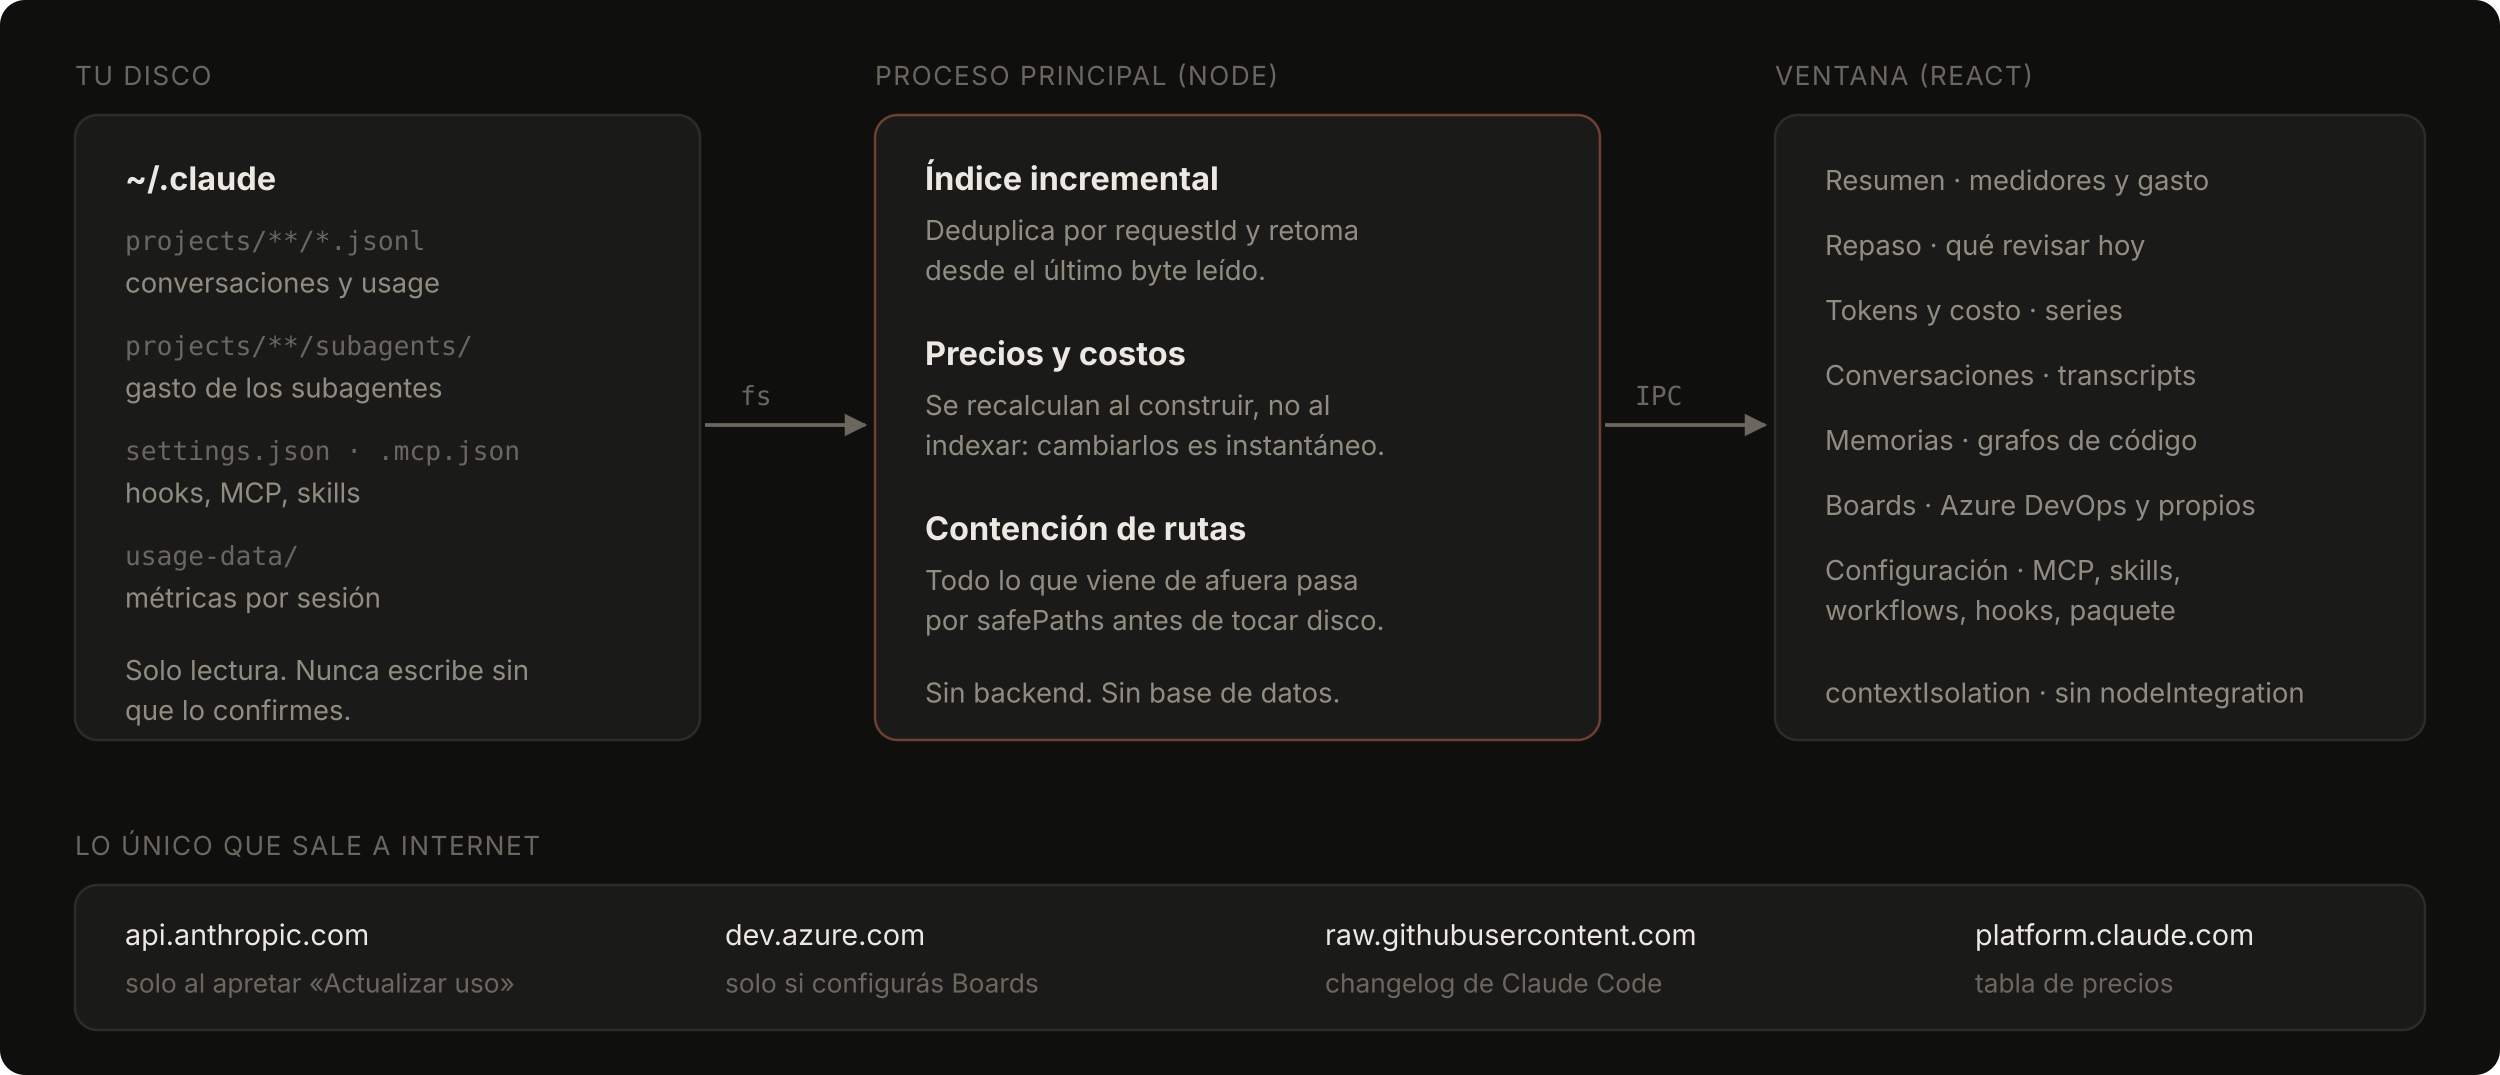
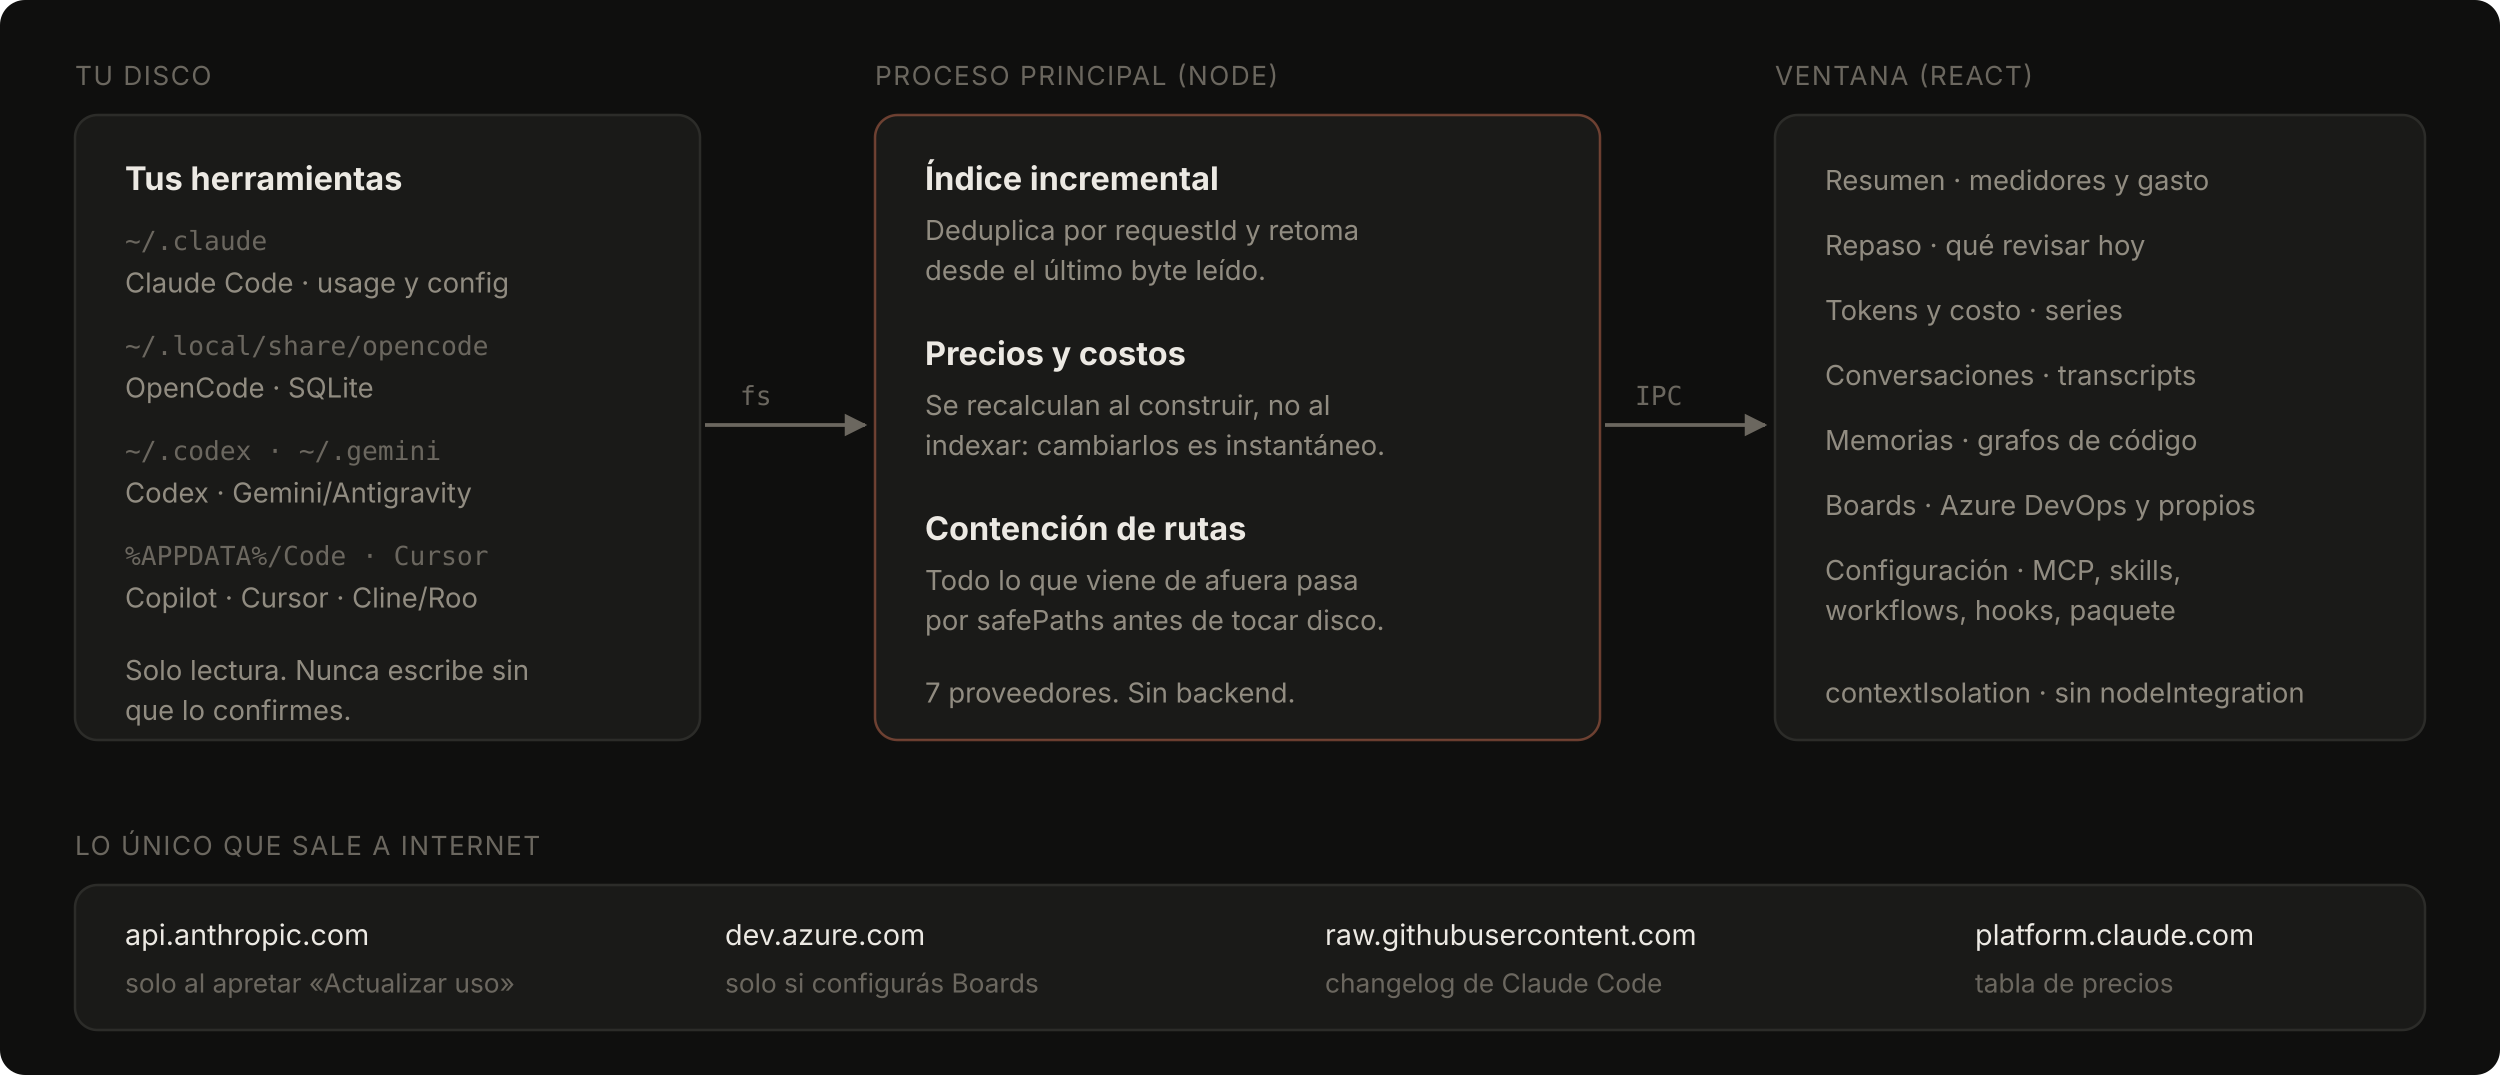
- <svg xmlns="http://www.w3.org/2000/svg" width="1000" height="430" viewBox="0 0 1000 430" role="img" aria-label="Arquitectura de Claude Cockpit">
+ <svg xmlns="http://www.w3.org/2000/svg" width="1000" height="430" viewBox="0 0 1000 430" role="img" aria-label="Arquitectura de OpenCockpit">
  <defs>
    <marker id="flecha" viewBox="0 0 10 10" refX="9" refY="5" markerWidth="6" markerHeight="6" orient="auto">
      <path d="M0 0 L10 5 L0 10 z" fill="#6b675f" />
    </marker>
  </defs>
  <rect width="1000" height="430" rx="10" fill="#0f0f0e" />
  <g font-family="Segoe UI, Inter, system-ui, sans-serif">
    <text x="30" y="34" font-size="10.5" fill="#6b675f" letter-spacing="0.6">TU DISCO</text>
    <rect x="30" y="46" width="250" height="250" rx="9" fill="#1a1a18" stroke="#2c2c29" />
-     <text x="50" y="76" font-size="13" font-weight="700" fill="#ece9e3">~/.claude</text>
-     <text x="50" y="100" font-size="10.5" fill="#6b675f" font-family="Consolas, ui-monospace, monospace">projects/**/*.jsonl</text>
-     <text x="50" y="117" font-size="11" fill="#918c81">conversaciones y usage</text>
-     <text x="50" y="142" font-size="10.5" fill="#6b675f" font-family="Consolas, ui-monospace, monospace">projects/**/subagents/</text>
-     <text x="50" y="159" font-size="11" fill="#918c81">gasto de los subagentes</text>
-     <text x="50" y="184" font-size="10.5" fill="#6b675f" font-family="Consolas, ui-monospace, monospace">settings.json · .mcp.json</text>
-     <text x="50" y="201" font-size="11" fill="#918c81">hooks, MCP, skills</text>
-     <text x="50" y="226" font-size="10.5" fill="#6b675f" font-family="Consolas, ui-monospace, monospace">usage-data/</text>
-     <text x="50" y="243" font-size="11" fill="#918c81">métricas por sesión</text>
+     <text x="50" y="76" font-size="13" font-weight="700" fill="#ece9e3">Tus herramientas</text>
+     <text x="50" y="100" font-size="10.5" fill="#6b675f" font-family="Consolas, ui-monospace, monospace">~/.claude</text>
+     <text x="50" y="117" font-size="11" fill="#918c81">Claude Code · usage y config</text>
+     <text x="50" y="142" font-size="10.5" fill="#6b675f" font-family="Consolas, ui-monospace, monospace">~/.local/share/opencode</text>
+     <text x="50" y="159" font-size="11" fill="#918c81">OpenCode · SQLite</text>
+     <text x="50" y="184" font-size="10.5" fill="#6b675f" font-family="Consolas, ui-monospace, monospace">~/.codex · ~/.gemini</text>
+     <text x="50" y="201" font-size="11" fill="#918c81">Codex · Gemini/Antigravity</text>
+     <text x="50" y="226" font-size="10.5" fill="#6b675f" font-family="Consolas, ui-monospace, monospace">%APPDATA%/Code · Cursor</text>
+     <text x="50" y="243" font-size="11" fill="#918c81">Copilot · Cursor · Cline/Roo</text>
    <text x="50" y="272" font-size="11" fill="#918c81">Solo lectura. Nunca escribe sin</text>
    <text x="50" y="288" font-size="11" fill="#918c81">que lo confirmes.</text>
    <text x="350" y="34" font-size="10.5" fill="#6b675f" letter-spacing="0.6">PROCESO PRINCIPAL (NODE)</text>
    <rect x="350" y="46" width="290" height="250" rx="9" fill="#1a1a18" stroke="#d97757" stroke-opacity="0.45" />
    <text x="370" y="76" font-size="13" font-weight="700" fill="#ece9e3">Índice incremental</text>
    <text x="370" y="96" font-size="11" fill="#918c81">Deduplica por requestId y retoma</text>
    <text x="370" y="112" font-size="11" fill="#918c81">desde el último byte leído.</text>
    <text x="370" y="146" font-size="13" font-weight="700" fill="#ece9e3">Precios y costos</text>
    <text x="370" y="166" font-size="11" fill="#918c81">Se recalculan al construir, no al</text>
    <text x="370" y="182" font-size="11" fill="#918c81">indexar: cambiarlos es instantáneo.</text>
    <text x="370" y="216" font-size="13" font-weight="700" fill="#ece9e3">Contención de rutas</text>
    <text x="370" y="236" font-size="11" fill="#918c81">Todo lo que viene de afuera pasa</text>
    <text x="370" y="252" font-size="11" fill="#918c81">por safePaths antes de tocar disco.</text>
-     <text x="370" y="281" font-size="11" fill="#918c81">Sin backend. Sin base de datos.</text>
+     <text x="370" y="281" font-size="11" fill="#918c81">7 proveedores. Sin backend.</text>
    <text x="710" y="34" font-size="10.5" fill="#6b675f" letter-spacing="0.6">VENTANA (REACT)</text>
    <rect x="710" y="46" width="260" height="250" rx="9" fill="#1a1a18" stroke="#2c2c29" />
    <g font-size="11" fill="#918c81">
      <text x="730" y="76">Resumen · medidores y gasto</text>
      <text x="730" y="102">Repaso · qué revisar hoy</text>
      <text x="730" y="128">Tokens y costo · series</text>
      <text x="730" y="154">Conversaciones · transcripts</text>
      <text x="730" y="180">Memorias · grafos de código</text>
      <text x="730" y="206">Boards · Azure DevOps y propios</text>
      <text x="730" y="232">Configuración · MCP, skills,</text>
      <text x="730" y="248">workflows, hooks, paquete</text>
      <text x="730" y="281">contextIsolation · sin nodeIntegration</text>
    </g>
    <path d="M282 170 H346" stroke="#6b675f" stroke-width="1.5" marker-end="url(#flecha)" />
    <path d="M642 170 H706" stroke="#6b675f" stroke-width="1.5" marker-end="url(#flecha)" />
    <text x="296" y="162" font-size="10.5" fill="#6b675f" font-family="Consolas, ui-monospace, monospace">fs</text>
    <text x="654" y="162" font-size="10.5" fill="#6b675f" font-family="Consolas, ui-monospace, monospace">IPC</text>
    <text x="30" y="342" font-size="10.5" fill="#6b675f" letter-spacing="0.6">LO ÚNICO QUE SALE A INTERNET</text>
    <rect x="30" y="354" width="940" height="58" rx="9" fill="#1a1a18" stroke="#2c2c29" />
    <text x="50" y="378" font-size="11.5" fill="#ece9e3">api.anthropic.com</text>
    <text x="50" y="397" font-size="10.5" fill="#6b675f">solo al apretar «Actualizar uso»</text>
    <text x="290" y="378" font-size="11.5" fill="#ece9e3">dev.azure.com</text>
    <text x="290" y="397" font-size="10.5" fill="#6b675f">solo si configurás Boards</text>
    <text x="530" y="378" font-size="11.5" fill="#ece9e3">raw.githubusercontent.com</text>
    <text x="530" y="397" font-size="10.5" fill="#6b675f">changelog de Claude Code</text>
    <text x="790" y="378" font-size="11.5" fill="#ece9e3">platform.claude.com</text>
    <text x="790" y="397" font-size="10.5" fill="#6b675f">tabla de precios</text>
  </g>
</svg>
